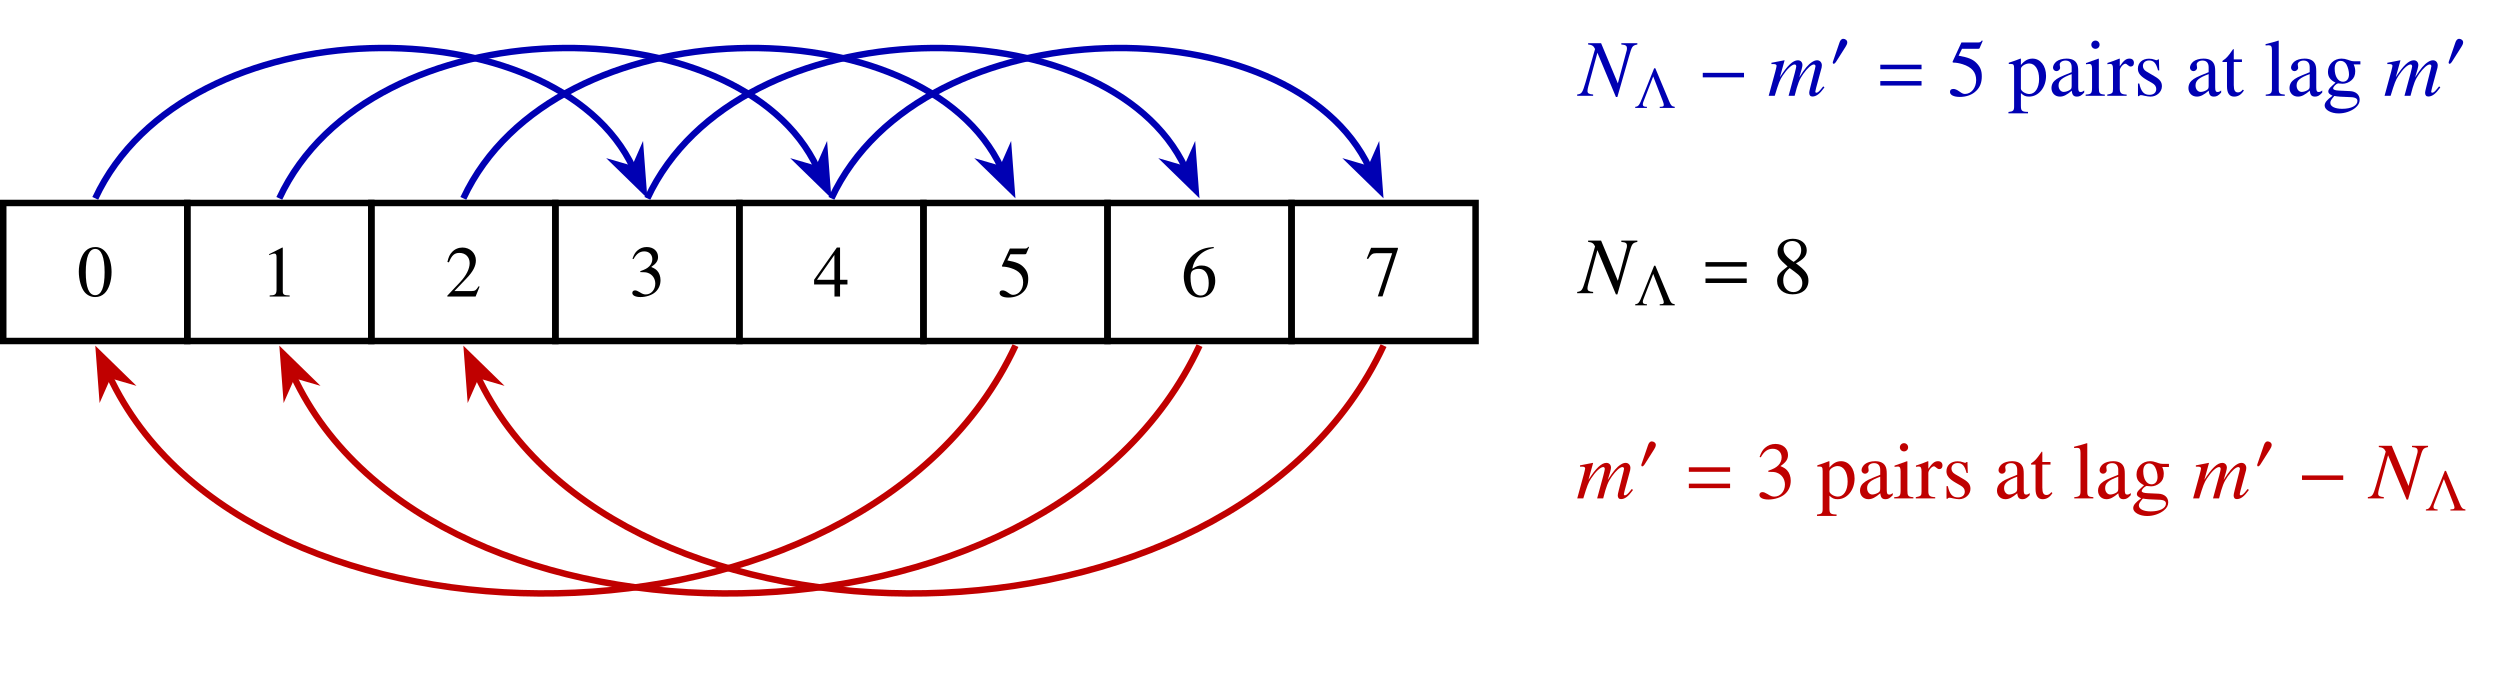
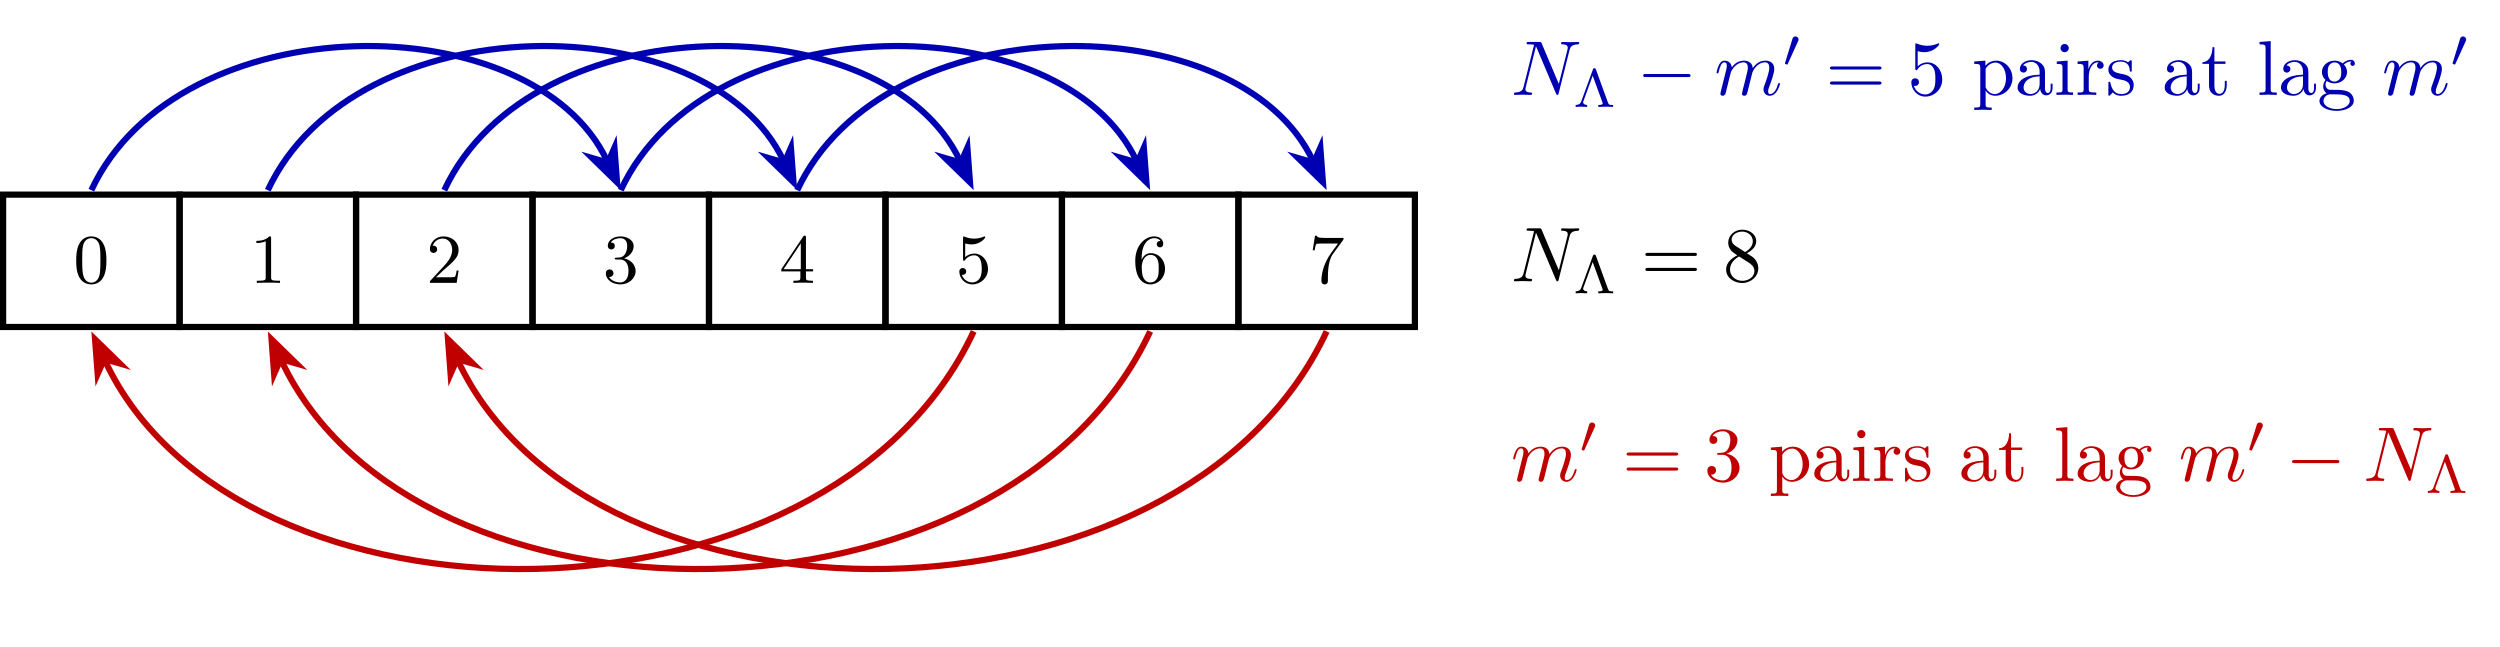
- <svg xmlns="http://www.w3.org/2000/svg" xmlns:xlink="http://www.w3.org/1999/xlink" version="1.1" width="308.045pt" height="83.058pt" viewBox="-43.654 -43.654 308.045 83.058">
+ <svg xmlns="http://www.w3.org/2000/svg" xmlns:xlink="http://www.w3.org/1999/xlink" version="1.1" width="321.257pt" height="83.058pt" viewBox="-43.654 -43.654 321.257 83.058">
  <defs>
-     <use id="g16-48" xlink:href="#g4-48" transform="scale(.73)" />
-     <path id="g4-0" d="M5.697-2.273V-2.829H.615V-2.273H5.697Z" />
-     <path id="g4-48" d="M2.948-4.079C2.948-4.427 2.591-4.665 2.273-4.665C1.906-4.665 1.727-4.308 1.628-4.01L.596-1.002C.566-.923 .496-.744 .496-.655S.556-.447 .655-.447C.804-.447 .973-.655 1.042-.764L2.67-3.335C2.809-3.543 2.948-3.821 2.948-4.079Z" />
-     <path id="g21-97" d="M4.403-.399V-.658C4.234-.518 4.115-.468 3.965-.468C3.736-.468 3.666-.608 3.666-1.046V-2.989C3.666-3.497 3.616-3.776 3.477-4.005C3.268-4.384 2.839-4.583 2.232-4.583C1.724-4.583 1.245-4.443 .966-4.214C.717-4.005 .558-3.716 .558-3.467C.558-3.238 .747-3.039 .986-3.039S1.435-3.238 1.435-3.457C1.435-3.497 1.425-3.547 1.415-3.616C1.395-3.706 1.385-3.786 1.385-3.856C1.385-4.125 1.704-4.344 2.102-4.344C2.59-4.344 2.859-4.055 2.859-3.517V-2.909C1.325-2.291 1.156-2.212 .727-1.833C.508-1.634 .369-1.295 .369-.966C.369-.339 .797 .1 1.415 .1C1.853 .1 2.262-.11 2.869-.628C2.919-.1 3.098 .1 3.507 .1C3.846 .1 4.055-.02 4.403-.399ZM2.859-1.225C2.859-.917 2.809-.827 2.6-.697C2.361-.558 2.082-.478 1.873-.478C1.524-.478 1.245-.817 1.245-1.245V-1.285C1.245-1.873 1.654-2.232 2.859-2.67V-1.225Z" />
-     <path id="g21-103" d="M4.682-3.866V-4.254H3.915C3.716-4.254 3.567-4.284 3.367-4.354L3.148-4.433C2.879-4.533 2.61-4.583 2.351-4.583C1.425-4.583 .687-3.866 .687-2.959C.687-2.331 .956-1.953 1.614-1.624L1.186-1.225C.857-.936 .727-.737 .727-.538C.727-.329 .847-.209 1.255-.01C.548 .508 .279 .837 .279 1.205C.279 1.733 1.056 2.172 2.002 2.172C2.75 2.172 3.527 1.913 4.045 1.494C4.423 1.186 4.593 .867 4.593 .488C4.593-.13 4.125-.548 3.387-.578L2.102-.638C1.574-.658 1.325-.747 1.325-.907C1.325-1.106 1.654-1.455 1.923-1.534C2.012-1.524 2.082-1.514 2.112-1.514C2.301-1.494 2.431-1.484 2.491-1.484C2.859-1.484 3.258-1.634 3.567-1.903C3.895-2.182 4.045-2.531 4.045-3.029C4.045-3.318 3.995-3.547 3.856-3.866H4.682ZM4.314 .638C4.314 1.215 3.557 1.604 2.431 1.604C1.554 1.604 .976 1.315 .976 .877C.976 .648 1.046 .518 1.465 .02C1.793 .09 2.59 .149 3.078 .149C3.985 .149 4.314 .279 4.314 .638ZM3.278-2.64C3.278-2.082 2.989-1.733 2.531-1.733C1.933-1.733 1.514-2.381 1.514-3.337V-3.367C1.514-3.955 1.793-4.304 2.252-4.304C2.56-4.304 2.819-4.134 2.979-3.836C3.158-3.487 3.278-3.029 3.278-2.64Z" />
-     <path id="g21-105" d="M2.521 0V-.149C1.863-.199 1.783-.299 1.783-1.016V-4.553L1.743-4.583L.199-4.035V-3.885L.279-3.895C.399-3.915 .528-3.925 .618-3.925C.857-3.925 .946-3.766 .946-3.328V-1.016C.946-.299 .847-.189 .159-.149V0H2.521ZM1.873-6.296C1.873-6.575 1.654-6.804 1.365-6.804C1.086-6.804 .857-6.575 .857-6.296C.857-6.007 1.086-5.788 1.365-5.788C1.654-5.788 1.873-6.007 1.873-6.296Z" />
-     <path id="g21-108" d="M2.56 0V-.149C1.923-.189 1.813-.289 1.813-.837V-6.785L1.773-6.804C1.255-6.635 .877-6.535 .189-6.366V-6.207H.249C.359-6.217 .478-6.227 .558-6.227C.877-6.227 .976-6.087 .976-5.619V-.867C.976-.329 .837-.199 .209-.149V0H2.56Z" />
-     <path id="g21-112" d="M4.682-2.461C4.682-3.696 3.985-4.583 3.019-4.583C2.461-4.583 2.022-4.334 1.584-3.796V-4.563L1.524-4.583C.986-4.374 .638-4.244 .09-4.075V-3.915C.179-3.925 .249-3.925 .339-3.925C.677-3.925 .747-3.826 .747-3.357V1.305C.747 1.823 .638 1.933 .05 1.993V2.162H2.461V1.983C1.714 1.973 1.584 1.863 1.584 1.235V-.329C1.933 0 2.172 .1 2.59 .1C3.766 .1 4.682-1.016 4.682-2.461ZM3.826-2.072C3.826-.966 3.337-.219 2.62-.219C2.152-.219 1.584-.578 1.584-.877V-3.328C1.584-3.626 2.142-3.985 2.6-3.985C3.337-3.985 3.826-3.228 3.826-2.072Z" />
-     <path id="g21-114" d="M3.337-4.055C3.337-4.384 3.128-4.583 2.79-4.583C2.371-4.583 2.082-4.354 1.594-3.646V-4.563L1.544-4.583C1.016-4.364 .658-4.234 .07-4.045V-3.885C.209-3.915 .299-3.925 .418-3.925C.667-3.925 .757-3.766 .757-3.328V-.837C.757-.339 .687-.269 .05-.149V0H2.441V-.149C1.763-.179 1.594-.329 1.594-.897V-3.138C1.594-3.457 2.022-3.955 2.291-3.955C2.351-3.955 2.441-3.905 2.55-3.806C2.71-3.666 2.819-3.606 2.949-3.606C3.188-3.606 3.337-3.776 3.337-4.055Z" />
-     <path id="g21-115" d="M3.467-1.176C3.467-1.674 3.238-2.002 2.63-2.361L1.554-2.999C1.275-3.158 1.126-3.407 1.126-3.676C1.126-4.085 1.435-4.354 1.893-4.354C2.461-4.354 2.76-4.025 2.989-3.128H3.138L3.098-4.483H2.989L2.969-4.463C2.879-4.394 2.869-4.384 2.829-4.384C2.77-4.384 2.67-4.403 2.56-4.453C2.351-4.533 2.122-4.573 1.883-4.573C1.066-4.573 .508-4.075 .508-3.347C.508-2.79 .827-2.401 1.674-1.913L2.252-1.584C2.6-1.385 2.77-1.146 2.77-.837C2.77-.399 2.451-.12 1.943-.12C1.255-.12 .907-.498 .677-1.514H.518V.04H.648C.717-.06 .757-.08 .877-.08C.986-.08 1.096-.06 1.335 0C1.614 .06 1.863 .1 2.072 .1C2.829 .1 3.467-.478 3.467-1.176Z" />
-     <path id="g21-116" d="M2.78-.658L2.65-.767C2.431-.508 2.271-.418 2.052-.418C1.684-.418 1.534-.677 1.534-1.315V-4.164H2.54V-4.483H1.534V-5.639C1.534-5.738 1.514-5.768 1.465-5.768C1.405-5.669 1.335-5.579 1.265-5.489C.897-4.941 .558-4.573 .299-4.423C.189-4.354 .13-4.294 .13-4.234C.13-4.204 .139-4.184 .169-4.164H.697V-1.166C.697-.329 .996 .1 1.574 .1C2.072 .1 2.451-.139 2.78-.658Z" />
-     <use id="g13-3" xlink:href="#g1-3" transform="scale(.73)" />
-     <path id="g1-3" d="M6.819 0V-.189C6.303-.248 6.154-.457 5.886-1.102L3.543-6.69H3.345L1.399-1.846C.844-.457 .725-.248 .149-.189V0H2.124V-.189C1.648-.189 1.429-.288 1.429-.596C1.429-.715 1.469-.883 1.519-1.012L3.176-5.29H3.196L4.784-1.211C4.913-.883 4.973-.665 4.973-.516C4.973-.179 4.665-.208 4.288-.189V0H6.819Z" />
-     <path id="g1-61" d="M5.479-3.275V-3.831H.397V-3.275H5.479ZM5.479-1.261V-1.816H.397V-1.261H5.479Z" />
-     <path id="g7-35" d="M7.216-6.322V-6.481H5.241V-6.322C5.806-6.273 5.935-6.174 5.935-5.816C5.935-5.697 5.916-5.588 5.846-5.38L5.826-5.3L4.814-1.529L2.749-6.481H1.151V-6.322C1.618-6.283 1.826-6.154 2.005-5.767L.824-1.628C.447-.357 .367-.238-.199-.159V0H1.767V-.159C1.251-.199 1.072-.308 1.072-.586C1.072-.715 1.102-.913 1.161-1.122L2.293-5.31L4.576 .149H4.754L6.184-4.844C6.551-6.124 6.59-6.184 7.216-6.322Z" />
-     <path id="g7-60" d="M6.987-1.042L6.839-1.161L6.63-.903C6.342-.536 6.154-.377 5.985-.377C5.906-.377 5.866-.427 5.866-.536C5.866-.576 5.906-.754 5.965-.983L6.64-3.474C6.65-3.524 6.67-3.682 6.67-3.752C6.67-4.109 6.422-4.377 6.094-4.377C5.896-4.377 5.717-4.318 5.479-4.169C4.992-3.861 4.576-3.375 3.881-2.273C4.129-3.037 4.278-3.593 4.278-3.782C4.278-4.139 4.05-4.377 3.712-4.377C3.107-4.377 2.412-3.722 1.499-2.283L2.074-4.357L2.045-4.377L.457-4.069V-3.911H.705C.973-3.911 1.092-3.841 1.092-3.692C1.092-3.573 .864-2.67 .506-1.419L.119 0H.864C1.34-1.568 1.489-1.945 1.826-2.462C2.382-3.305 2.978-3.861 3.315-3.861C3.444-3.861 3.514-3.772 3.514-3.613C3.514-3.484 3.246-2.432 2.819-.913L2.571 0H3.315C3.702-1.529 3.901-2.025 4.387-2.71C4.883-3.404 5.39-3.861 5.687-3.861C5.796-3.861 5.886-3.772 5.886-3.653C5.886-3.603 5.866-3.504 5.816-3.305L5.241-1.022C5.141-.635 5.112-.466 5.112-.367C5.112-.069 5.251 .089 5.509 .089C5.975 .089 6.412-.238 6.938-.973L6.987-1.042Z" />
-     <use id="g20-48" xlink:href="#g11-48" transform="scale(.9)" />
-     <use id="g20-49" xlink:href="#g11-49" transform="scale(.9)" />
-     <use id="g20-50" xlink:href="#g11-50" transform="scale(.9)" />
-     <use id="g20-51" xlink:href="#g11-51" transform="scale(.9)" />
-     <use id="g20-52" xlink:href="#g11-52" transform="scale(.9)" />
-     <use id="g20-53" xlink:href="#g11-53" transform="scale(.9)" />
-     <use id="g20-54" xlink:href="#g11-54" transform="scale(.9)" />
-     <use id="g20-55" xlink:href="#g11-55" transform="scale(.9)" />
-     <path id="g11-48" d="M4.724-3.275C4.724-5.31 3.821-6.71 2.521-6.71C1.975-6.71 1.558-6.541 1.191-6.193C.615-5.638 .238-4.496 .238-3.335C.238-2.253 .566-1.092 1.032-.536C1.399-.099 1.906 .139 2.481 .139C2.988 .139 3.414-.03 3.772-.377C4.347-.923 4.724-2.074 4.724-3.275ZM3.772-3.256C3.772-1.181 3.335-.119 2.481-.119S1.191-1.181 1.191-3.246C1.191-5.35 1.638-6.452 2.491-6.452C3.325-6.452 3.772-5.33 3.772-3.256Z" />
-     <path id="g11-49" d="M3.911 0V-.149C3.127-.159 2.968-.258 2.968-.734V-6.69L2.888-6.71L1.102-5.806V-5.667C1.221-5.717 1.33-5.757 1.37-5.777C1.548-5.846 1.717-5.886 1.816-5.886C2.025-5.886 2.114-5.737 2.114-5.419V-.923C2.114-.596 2.035-.367 1.876-.278C1.727-.189 1.588-.159 1.171-.149V0H3.911Z" />
-     <path id="g11-50" d="M4.715-1.36L4.586-1.409C4.218-.844 4.089-.754 3.643-.754H1.27L2.938-2.501C3.821-3.424 4.208-4.179 4.208-4.953C4.208-5.945 3.404-6.71 2.372-6.71C1.826-6.71 1.31-6.491 .943-6.094C.625-5.757 .476-5.439 .308-4.734L.516-4.685C.913-5.657 1.27-5.975 1.955-5.975C2.789-5.975 3.355-5.409 3.355-4.576C3.355-3.801 2.898-2.878 2.064-1.995L.298-.119V0H4.169L4.715-1.36Z" />
-     <path id="g11-51" d="M4.288-2.174C4.288-2.68 4.129-3.146 3.841-3.454C3.643-3.672 3.454-3.792 3.017-3.98C3.702-4.447 3.95-4.814 3.95-5.35C3.95-6.154 3.315-6.71 2.402-6.71C1.906-6.71 1.469-6.541 1.112-6.223C.814-5.955 .665-5.697 .447-5.102L.596-5.062C1.002-5.787 1.449-6.114 2.074-6.114C2.72-6.114 3.166-5.677 3.166-5.052C3.166-4.695 3.017-4.337 2.769-4.089C2.471-3.792 2.194-3.643 1.519-3.404V-3.275C2.104-3.275 2.332-3.256 2.571-3.166C3.186-2.948 3.573-2.382 3.573-1.697C3.573-.864 3.007-.218 2.273-.218C2.005-.218 1.806-.288 1.439-.526C1.141-.705 .973-.774 .804-.774C.576-.774 .427-.635 .427-.427C.427-.079 .854 .139 1.548 .139C2.313 .139 3.097-.119 3.563-.526S4.288-1.509 4.288-2.174Z" />
-     <path id="g11-52" d="M4.685-1.658V-2.293H3.672V-6.71H3.236L.119-2.293V-1.658H2.908V0H3.672V-1.658H4.685ZM2.898-2.293H.516L2.898-5.697V-2.293Z" />
-     <path id="g11-53" d="M4.347-6.759L4.258-6.829C4.109-6.62 4.01-6.571 3.801-6.571H1.727L.645-4.218C.635-4.198 .635-4.169 .635-4.169C.635-4.119 .675-4.089 .754-4.089C1.072-4.089 1.469-4.02 1.876-3.891C3.017-3.524 3.543-2.908 3.543-1.926C3.543-.973 2.938-.228 2.164-.228C1.965-.228 1.797-.298 1.499-.516C1.181-.744 .953-.844 .744-.844C.457-.844 .318-.725 .318-.476C.318-.099 .784 .139 1.529 .139C2.362 .139 3.077-.129 3.573-.635C4.03-1.082 4.238-1.648 4.238-2.402C4.238-3.117 4.05-3.573 3.553-4.069C3.117-4.506 2.551-4.734 1.38-4.943L1.797-5.787H3.742C3.901-5.787 3.94-5.806 3.97-5.876L4.347-6.759Z" />
-     <path id="g11-54" d="M4.645-2.174C4.645-3.444 3.921-4.248 2.779-4.248C2.342-4.248 2.134-4.179 1.509-3.801C1.777-5.3 2.888-6.372 4.447-6.63L4.427-6.789C3.295-6.69 2.72-6.501 1.995-5.995C.923-5.231 .337-4.099 .337-2.769C.337-1.906 .605-1.032 1.032-.536C1.409-.099 1.945 .139 2.561 .139C3.792 .139 4.645-.804 4.645-2.174ZM3.752-1.836C3.752-.744 3.365-.139 2.67-.139C1.797-.139 1.261-1.072 1.261-2.61C1.261-3.117 1.34-3.394 1.538-3.543C1.747-3.702 2.055-3.792 2.402-3.792C3.256-3.792 3.752-3.077 3.752-1.836Z" />
-     <path id="g11-55" d="M4.457-6.412V-6.571H.784L.199-5.112L.367-5.032C.794-5.707 .973-5.836 1.519-5.836H3.672L1.707 .079H2.352L4.457-6.412Z" />
-     <path id="g11-56" d="M4.417-1.538C4.417-2.303 4.079-2.789 2.878-3.682C3.861-4.208 4.208-4.625 4.208-5.3C4.208-6.114 3.494-6.71 2.501-6.71C1.419-6.71 .615-6.045 .615-5.141C.615-4.496 .804-4.208 1.846-3.295C.774-2.481 .556-2.174 .556-1.499C.556-.536 1.34 .139 2.462 .139C3.653 .139 4.417-.516 4.417-1.538ZM3.662-1.231C3.662-.586 3.216-.139 2.571-.139C1.816-.139 1.31-.715 1.31-1.578C1.31-2.213 1.529-2.63 2.104-3.097L2.7-2.66C3.424-2.144 3.662-1.787 3.662-1.231ZM3.524-5.31C3.524-4.744 3.246-4.298 2.68-3.921C2.63-3.891 2.63-3.891 2.591-3.861C1.707-4.437 1.35-4.893 1.35-5.449C1.35-6.025 1.797-6.432 2.422-6.432C3.097-6.432 3.524-5.995 3.524-5.31Z" />
+     <path id="g6-97" d="M4.812-.887V-1.445H4.563V-.887C4.563-.309 4.314-.249 4.204-.249C3.875-.249 3.836-.697 3.836-.747V-2.74C3.836-3.158 3.836-3.547 3.477-3.915C3.088-4.304 2.59-4.463 2.112-4.463C1.295-4.463 .608-3.995 .608-3.337C.608-3.039 .807-2.869 1.066-2.869C1.345-2.869 1.524-3.068 1.524-3.328C1.524-3.447 1.474-3.776 1.016-3.786C1.285-4.134 1.773-4.244 2.092-4.244C2.58-4.244 3.148-3.856 3.148-2.969V-2.6C2.64-2.57 1.943-2.54 1.315-2.242C.568-1.903 .319-1.385 .319-.946C.319-.139 1.285 .11 1.913 .11C2.57 .11 3.029-.289 3.218-.757C3.258-.359 3.527 .06 3.995 .06C4.204 .06 4.812-.08 4.812-.887ZM3.148-1.395C3.148-.448 2.431-.11 1.983-.11C1.494-.11 1.086-.458 1.086-.956C1.086-1.504 1.504-2.331 3.148-2.391V-1.395Z" />
+     <path id="g6-103" d="M4.832-4.025C4.832-4.194 4.712-4.513 4.324-4.513C4.125-4.513 3.686-4.453 3.268-4.045C2.849-4.374 2.431-4.403 2.212-4.403C1.285-4.403 .598-3.716 .598-2.949C.598-2.511 .817-2.132 1.066-1.923C.936-1.773 .757-1.445 .757-1.096C.757-.787 .887-.408 1.196-.209C.598-.04 .279 .389 .279 .787C.279 1.504 1.265 2.052 2.481 2.052C3.656 2.052 4.692 1.544 4.692 .767C4.692 .418 4.553-.09 4.045-.369C3.517-.648 2.939-.648 2.331-.648C2.082-.648 1.654-.648 1.584-.658C1.265-.697 1.056-1.006 1.056-1.325C1.056-1.365 1.056-1.594 1.225-1.793C1.614-1.514 2.022-1.484 2.212-1.484C3.138-1.484 3.826-2.172 3.826-2.939C3.826-3.308 3.666-3.676 3.417-3.905C3.776-4.244 4.134-4.294 4.314-4.294C4.314-4.294 4.384-4.294 4.413-4.284C4.304-4.244 4.254-4.134 4.254-4.015C4.254-3.846 4.384-3.726 4.543-3.726C4.643-3.726 4.832-3.796 4.832-4.025ZM3.078-2.949C3.078-2.68 3.068-2.361 2.919-2.112C2.839-1.993 2.61-1.714 2.212-1.714C1.345-1.714 1.345-2.71 1.345-2.939C1.345-3.208 1.355-3.527 1.504-3.776C1.584-3.895 1.813-4.174 2.212-4.174C3.078-4.174 3.078-3.178 3.078-2.949ZM4.174 .787C4.174 1.325 3.467 1.823 2.491 1.823C1.484 1.823 .797 1.315 .797 .787C.797 .329 1.176-.04 1.614-.07H2.202C3.059-.07 4.174-.07 4.174 .787Z" />
+     <path id="g6-105" d="M2.461 0V-.309C1.803-.309 1.763-.359 1.763-.747V-4.403L.369-4.294V-3.985C1.016-3.985 1.106-3.925 1.106-3.437V-.757C1.106-.309 .996-.309 .329-.309V0L1.425-.03C1.773-.03 2.122-.01 2.461 0ZM1.913-6.017C1.913-6.286 1.684-6.545 1.385-6.545C1.046-6.545 .847-6.267 .847-6.017C.847-5.748 1.076-5.489 1.375-5.489C1.714-5.489 1.913-5.768 1.913-6.017Z" />
+     <path id="g6-108" d="M2.54 0V-.309C1.873-.309 1.763-.309 1.763-.757V-6.914L.329-6.804V-6.496C1.026-6.496 1.106-6.426 1.106-5.938V-.757C1.106-.309 .996-.309 .329-.309V0L1.435-.03L2.54 0Z" />
+     <path id="g6-112" d="M5.191-2.152C5.191-3.417 4.224-4.403 3.108-4.403C2.331-4.403 1.913-3.965 1.714-3.746V-4.403L.279-4.294V-3.985C.986-3.985 1.056-3.925 1.056-3.487V1.176C1.056 1.624 .946 1.624 .279 1.624V1.933L1.395 1.903L2.521 1.933V1.624C1.853 1.624 1.743 1.624 1.743 1.176V-.498V-.588C1.793-.428 2.212 .11 2.969 .11C4.154 .11 5.191-.867 5.191-2.152ZM4.364-2.152C4.364-.946 3.666-.11 2.929-.11C2.531-.11 2.152-.309 1.883-.717C1.743-.927 1.743-.936 1.743-1.136V-3.357C2.032-3.866 2.521-4.154 3.029-4.154C3.756-4.154 4.364-3.278 4.364-2.152Z" />
+     <path id="g6-114" d="M3.626-3.796C3.626-4.115 3.318-4.403 2.889-4.403C2.162-4.403 1.803-3.736 1.664-3.308V-4.403L.279-4.294V-3.985C.976-3.985 1.056-3.915 1.056-3.427V-.757C1.056-.309 .946-.309 .279-.309V0L1.415-.03C1.813-.03 2.281-.03 2.68 0V-.309H2.471C1.733-.309 1.714-.418 1.714-.777V-2.311C1.714-3.298 2.132-4.184 2.889-4.184C2.959-4.184 2.979-4.184 2.999-4.174C2.969-4.164 2.77-4.045 2.77-3.786C2.77-3.507 2.979-3.357 3.198-3.357C3.377-3.357 3.626-3.477 3.626-3.796Z" />
+     <path id="g6-115" d="M3.587-1.275C3.587-1.803 3.288-2.102 3.168-2.222C2.839-2.54 2.451-2.62 2.032-2.7C1.474-2.809 .807-2.939 .807-3.517C.807-3.866 1.066-4.274 1.923-4.274C3.019-4.274 3.068-3.377 3.088-3.068C3.098-2.979 3.208-2.979 3.208-2.979C3.337-2.979 3.337-3.029 3.337-3.218V-4.224C3.337-4.394 3.337-4.463 3.228-4.463C3.178-4.463 3.158-4.463 3.029-4.344C2.999-4.304 2.899-4.214 2.859-4.184C2.481-4.463 2.072-4.463 1.923-4.463C.707-4.463 .329-3.796 .329-3.238C.329-2.889 .488-2.61 .757-2.391C1.076-2.132 1.355-2.072 2.072-1.933C2.291-1.893 3.108-1.733 3.108-1.016C3.108-.508 2.76-.11 1.983-.11C1.146-.11 .787-.677 .598-1.524C.568-1.654 .558-1.694 .458-1.694C.329-1.694 .329-1.624 .329-1.445V-.13C.329 .04 .329 .11 .438 .11C.488 .11 .498 .1 .687-.09C.707-.11 .707-.13 .887-.319C1.325 .1 1.773 .11 1.983 .11C3.128 .11 3.587-.558 3.587-1.275Z" />
+     <path id="g6-116" d="M3.308-1.235V-1.803H3.059V-1.255C3.059-.518 2.76-.139 2.391-.139C1.724-.139 1.724-1.046 1.724-1.215V-3.985H3.148V-4.294H1.724V-6.127H1.474C1.465-5.31 1.166-4.244 .189-4.204V-3.985H1.036V-1.235C1.036-.01 1.963 .11 2.321 .11C3.029 .11 3.308-.598 3.308-1.235Z" />
+     <path id="g0-48" d="M2.085-3.515C2.085-3.731 1.897-3.898 1.674-3.898C1.395-3.898 1.325-3.668 1.297-3.578L.37-.558L.335-.439C.335-.356 .551-.286 .607-.286S.683-.321 .711-.391L2.029-3.299C2.057-3.368 2.085-3.417 2.085-3.515Z" />
+     <path id="g1-0" d="M6.914-2.491C6.914-2.69 6.725-2.69 6.585-2.69H1.156C1.016-2.69 .827-2.69 .827-2.491S1.016-2.291 1.156-2.291H6.585C6.725-2.291 6.914-2.291 6.914-2.491Z" />
+     <path id="g3-3" d="M5.133 0V-.251C4.686-.251 4.582-.251 4.477-.53L2.915-4.826C2.866-4.965 2.79-4.972 2.727-4.972C2.587-4.972 2.566-4.917 2.532-4.812L1.032-.704C.9-.335 .614-.258 .314-.251V0C.53-.021 .746-.028 .962-.028L1.792 0V-.251C1.43-.258 1.276-.425 1.276-.593C1.276-.635 1.276-.649 1.311-.732L2.504-4.01L3.759-.572C3.794-.481 3.794-.467 3.794-.446C3.794-.251 3.41-.251 3.222-.251V0L4.268-.028C4.554-.028 5.056-.007 5.133 0Z" />
+     <path id="g4-51" d="M4.553-1.704C4.553-2.521 3.925-3.298 2.889-3.507C3.706-3.776 4.284-4.473 4.284-5.26C4.284-6.077 3.407-6.635 2.451-6.635C1.445-6.635 .687-6.037 .687-5.28C.687-4.951 .907-4.762 1.196-4.762C1.504-4.762 1.704-4.981 1.704-5.27C1.704-5.768 1.235-5.768 1.086-5.768C1.395-6.257 2.052-6.386 2.411-6.386C2.819-6.386 3.367-6.167 3.367-5.27C3.367-5.151 3.347-4.573 3.088-4.134C2.79-3.656 2.451-3.626 2.202-3.616C2.122-3.606 1.883-3.587 1.813-3.587C1.733-3.577 1.664-3.567 1.664-3.467C1.664-3.357 1.733-3.357 1.903-3.357H2.341C3.158-3.357 3.527-2.68 3.527-1.704C3.527-.349 2.839-.06 2.401-.06C1.973-.06 1.225-.229 .877-.817C1.225-.767 1.534-.986 1.534-1.365C1.534-1.724 1.265-1.923 .976-1.923C.737-1.923 .418-1.783 .418-1.345C.418-.438 1.345 .219 2.431 .219C3.646 .219 4.553-.687 4.553-1.704Z" />
+     <path id="g4-53" d="M4.473-2.002C4.473-3.188 3.656-4.184 2.58-4.184C2.102-4.184 1.674-4.025 1.315-3.676V-5.619C1.514-5.559 1.843-5.489 2.162-5.489C3.387-5.489 4.085-6.396 4.085-6.526C4.085-6.585 4.055-6.635 3.985-6.635C3.985-6.635 3.955-6.635 3.905-6.605C3.706-6.516 3.218-6.316 2.55-6.316C2.152-6.316 1.694-6.386 1.225-6.595C1.146-6.625 1.106-6.625 1.106-6.625C1.006-6.625 1.006-6.545 1.006-6.386V-3.437C1.006-3.258 1.006-3.178 1.146-3.178C1.215-3.178 1.235-3.208 1.275-3.268C1.385-3.427 1.753-3.965 2.56-3.965C3.078-3.965 3.328-3.507 3.407-3.328C3.567-2.959 3.587-2.57 3.587-2.072C3.587-1.724 3.587-1.126 3.347-.707C3.108-.319 2.74-.06 2.281-.06C1.554-.06 .986-.588 .817-1.176C.847-1.166 .877-1.156 .986-1.156C1.315-1.156 1.484-1.405 1.484-1.644S1.315-2.132 .986-2.132C.847-2.132 .498-2.062 .498-1.604C.498-.747 1.186 .219 2.301 .219C3.457 .219 4.473-.737 4.473-2.002Z" />
+     <path id="g4-56" d="M4.553-1.674C4.553-2.032 4.443-2.481 4.065-2.899C3.875-3.108 3.716-3.208 3.078-3.606C3.796-3.975 4.284-4.493 4.284-5.151C4.284-6.067 3.397-6.635 2.491-6.635C1.494-6.635 .687-5.898 .687-4.971C.687-4.792 .707-4.344 1.126-3.875C1.235-3.756 1.604-3.507 1.853-3.337C1.275-3.049 .418-2.491 .418-1.504C.418-.448 1.435 .219 2.481 .219C3.606 .219 4.553-.608 4.553-1.674ZM3.846-5.151C3.846-4.583 3.457-4.105 2.859-3.756L1.624-4.553C1.166-4.852 1.126-5.191 1.126-5.36C1.126-5.968 1.773-6.386 2.481-6.386C3.208-6.386 3.846-5.868 3.846-5.151ZM4.055-1.315C4.055-.578 3.308-.06 2.491-.06C1.634-.06 .917-.677 .917-1.504C.917-2.082 1.235-2.72 2.082-3.188L3.308-2.411C3.587-2.222 4.055-1.923 4.055-1.315Z" />
+     <path id="g4-61" d="M7.183-3.457C7.183-3.656 6.994-3.656 6.854-3.656H.887C.747-3.656 .558-3.656 .558-3.457S.747-3.258 .897-3.258H6.844C6.994-3.258 7.183-3.258 7.183-3.457ZM7.183-1.524C7.183-1.724 6.994-1.724 6.844-1.724H.897C.747-1.724 .558-1.724 .558-1.524S.747-1.325 .887-1.325H6.854C6.994-1.325 7.183-1.325 7.183-1.524Z" />
+     <path id="g2-78" d="M8.777-6.695C8.777-6.695 8.777-6.804 8.648-6.804C8.319-6.804 7.97-6.775 7.641-6.775C7.303-6.775 6.954-6.804 6.625-6.804C6.565-6.804 6.446-6.804 6.446-6.605C6.446-6.496 6.545-6.496 6.625-6.496C7.193-6.486 7.303-6.276 7.303-6.057C7.303-6.027 7.283-5.878 7.273-5.848L6.157-1.415L3.955-6.615C3.875-6.795 3.866-6.804 3.636-6.804H2.301C2.102-6.804 2.012-6.804 2.012-6.605C2.012-6.496 2.102-6.496 2.291-6.496C2.341-6.496 2.969-6.496 2.969-6.406L1.634-1.056C1.534-.658 1.365-.339 .558-.309C.498-.309 .389-.299 .389-.11C.389-.04 .438 0 .518 0C.837 0 1.186-.03 1.514-.03C1.853-.03 2.212 0 2.54 0C2.59 0 2.72 0 2.72-.199C2.72-.299 2.63-.309 2.521-.309C1.943-.329 1.863-.548 1.863-.747C1.863-.817 1.873-.867 1.903-.976L3.218-6.237C3.258-6.177 3.258-6.157 3.308-6.057L5.788-.189C5.858-.02 5.888 0 5.978 0C6.087 0 6.087-.03 6.137-.209L7.532-5.758C7.631-6.157 7.811-6.466 8.608-6.496C8.658-6.496 8.777-6.506 8.777-6.695Z" />
+     <path id="g2-109" d="M8.448-1.425C8.448-1.524 8.359-1.524 8.329-1.524C8.229-1.524 8.229-1.494 8.179-1.345C8.03-.817 7.711-.11 7.163-.11C6.994-.11 6.924-.209 6.924-.438C6.924-.687 7.014-.927 7.103-1.146C7.293-1.664 7.711-2.77 7.711-3.337C7.711-3.985 7.313-4.403 6.565-4.403S5.31-3.965 4.941-3.437C4.932-3.567 4.902-3.905 4.623-4.144C4.374-4.354 4.055-4.403 3.806-4.403C2.909-4.403 2.421-3.766 2.252-3.537C2.202-4.105 1.783-4.403 1.335-4.403C.877-4.403 .687-4.015 .598-3.836C.418-3.487 .289-2.899 .289-2.869C.289-2.77 .408-2.77 .408-2.77C.508-2.77 .518-2.78 .578-2.999C.747-3.706 .946-4.184 1.305-4.184C1.465-4.184 1.614-4.105 1.614-3.726C1.614-3.517 1.584-3.407 1.455-2.889L.877-.588C.847-.438 .787-.209 .787-.159C.787 .02 .927 .11 1.076 .11C1.196 .11 1.375 .03 1.445-.169C1.455-.189 1.574-.658 1.634-.907L1.853-1.803C1.913-2.022 1.973-2.242 2.022-2.471L2.152-2.969C2.301-3.278 2.829-4.184 3.776-4.184C4.224-4.184 4.314-3.816 4.314-3.487C4.314-3.238 4.244-2.959 4.164-2.66L3.885-1.504C3.786-1.136 3.776-1.076 3.686-.747C3.646-.548 3.557-.209 3.557-.159C3.557 .02 3.696 .11 3.846 .11C4.154 .11 4.214-.139 4.294-.458L4.892-2.859C4.922-2.989 5.45-4.184 6.535-4.184C6.964-4.184 7.073-3.846 7.073-3.487C7.073-2.919 6.655-1.783 6.456-1.255C6.366-1.016 6.326-.907 6.326-.707C6.326-.239 6.675 .11 7.143 .11C8.08 .11 8.448-1.345 8.448-1.425Z" />
+     <path id="g5-48" d="M4.241-2.869C4.241-3.47 4.214-4.241 3.9-4.914C3.506-5.756 2.824-5.972 2.304-5.972C1.766-5.972 1.085-5.756 .69-4.896C.403-4.277 .359-3.551 .359-2.869C.359-2.286 .377-1.417 .762-.708C1.184 .054 1.883 .197 2.295 .197C2.878 .197 3.542-.054 3.918-.879C4.187-1.479 4.241-2.152 4.241-2.869ZM3.47-2.977C3.47-2.421 3.47-1.668 3.38-1.139C3.192-.117 2.529-.027 2.304-.027C2.035-.027 1.39-.152 1.219-1.166C1.13-1.695 1.13-2.466 1.13-2.977C1.13-3.587 1.13-4.295 1.237-4.788C1.417-5.586 1.991-5.747 2.295-5.747C2.636-5.747 3.201-5.568 3.371-4.734C3.47-4.241 3.47-3.542 3.47-2.977Z" />
+     <path id="g5-49" d="M3.873 0V-.278H3.587C2.753-.278 2.726-.386 2.726-.717V-5.73C2.726-5.954 2.717-5.972 2.493-5.972C1.937-5.398 1.112-5.398 .834-5.398V-5.12C1.004-5.12 1.551-5.12 2.035-5.353V-.717C2.035-.386 2.008-.278 1.175-.278H.888V0C1.21-.027 2.008-.027 2.376-.027S3.551-.027 3.873 0Z" />
+     <path id="g5-50" d="M4.142-1.587H3.891C3.873-1.47 3.802-.941 3.685-.798C3.631-.717 3.013-.717 2.833-.717H1.237L2.125-1.56C3.596-2.833 4.142-3.309 4.142-4.223C4.142-5.254 3.291-5.972 2.188-5.972C1.157-5.972 .457-5.156 .457-4.34C.457-3.891 .843-3.847 .924-3.847C1.121-3.847 1.39-3.99 1.39-4.313C1.39-4.582 1.201-4.779 .924-4.779C.879-4.779 .852-4.779 .816-4.77C1.031-5.407 1.605-5.694 2.089-5.694C3.004-5.694 3.318-4.842 3.318-4.223C3.318-3.309 2.627-2.564 2.197-2.098L.556-.323C.457-.224 .457-.206 .457 0H3.891L4.142-1.587Z" />
+     <path id="g5-51" d="M4.214-1.524C4.214-2.304 3.596-2.968 2.735-3.156C3.569-3.47 3.963-4.125 3.963-4.743C3.963-5.434 3.201-5.972 2.268-5.972S.637-5.443 .637-4.761C.637-4.465 .834-4.295 1.094-4.295S1.542-4.483 1.542-4.743C1.542-5.057 1.327-5.192 1.022-5.192C1.255-5.568 1.802-5.747 2.242-5.747C2.986-5.747 3.129-5.156 3.129-4.734C3.129-4.465 3.075-4.035 2.851-3.694C2.573-3.291 2.26-3.273 2-3.255C1.775-3.237 1.757-3.237 1.686-3.237C1.605-3.228 1.533-3.219 1.533-3.12C1.533-3.004 1.605-3.004 1.757-3.004H2.179C2.959-3.004 3.3-2.376 3.3-1.524C3.3-.377 2.69-.054 2.233-.054C2.062-.054 1.193-.099 .789-.762C1.112-.717 1.363-.941 1.363-1.246C1.363-1.542 1.139-1.731 .879-1.731C.655-1.731 .386-1.596 .386-1.219C.386-.421 1.219 .197 2.26 .197C3.38 .197 4.214-.61 4.214-1.524Z" />
+     <path id="g5-52" d="M4.34-1.479V-1.757H3.425V-5.828C3.425-6.007 3.425-6.07 3.255-6.07C3.147-6.07 3.138-6.061 3.058-5.936L.26-1.757V-1.479H2.708V-.708C2.708-.377 2.681-.278 2.008-.278H1.811V0C2.376-.027 3.004-.027 3.067-.027C3.111-.027 3.757-.027 4.322 0V-.278H4.125C3.452-.278 3.425-.377 3.425-.708V-1.479H4.34ZM2.762-1.757H.547L2.762-5.075V-1.757Z" />
+     <path id="g5-53" d="M4.142-1.793C4.142-2.878 3.371-3.766 2.394-3.766C1.964-3.766 1.524-3.622 1.21-3.3V-5.066C1.479-4.985 1.757-4.94 2.035-4.94C3.138-4.94 3.784-5.738 3.784-5.855C3.784-5.936 3.73-5.972 3.685-5.972C3.685-5.972 3.649-5.972 3.569-5.927C3.147-5.756 2.735-5.685 2.358-5.685C1.973-5.685 1.569-5.756 1.157-5.927C1.067-5.972 1.04-5.972 1.04-5.972C.933-5.972 .933-5.882 .933-5.73V-3.093C.933-2.932 .933-2.833 1.058-2.833C1.13-2.833 1.157-2.869 1.21-2.95C1.479-3.327 1.91-3.542 2.376-3.542C3.335-3.542 3.335-2.161 3.335-1.838C3.335-1.56 3.335-1.004 3.084-.601C2.842-.224 2.466-.054 2.116-.054C1.587-.054 .986-.386 .771-1.049C.771-1.049 .834-1.031 .897-1.031C1.076-1.031 1.336-1.148 1.336-1.47C1.336-1.748 1.139-1.91 .897-1.91C.708-1.91 .457-1.802 .457-1.444C.457-.628 1.139 .197 2.134 .197C3.219 .197 4.142-.681 4.142-1.793Z" />
+     <path id="g5-54" d="M4.214-1.82C4.214-2.959 3.389-3.82 2.376-3.82C1.838-3.82 1.453-3.506 1.201-2.968C1.201-3.882 1.3-4.394 1.542-4.86C1.722-5.227 2.161-5.747 2.824-5.747C3.004-5.747 3.416-5.712 3.622-5.389C3.291-5.389 3.147-5.218 3.147-4.976C3.147-4.743 3.309-4.564 3.56-4.564S3.981-4.725 3.981-4.994C3.981-5.496 3.622-5.972 2.806-5.972C1.65-5.972 .386-4.833 .386-2.833C.386-.403 1.479 .197 2.322 .197C3.318 .197 4.214-.637 4.214-1.82ZM3.398-1.829C3.398-1.399 3.398-.959 3.228-.628C2.95-.117 2.555-.054 2.313-.054C1.802-.054 1.506-.475 1.399-.735C1.228-1.139 1.219-1.883 1.219-2.026C1.219-2.627 1.497-3.596 2.358-3.596C2.502-3.596 2.941-3.596 3.228-3.04C3.398-2.699 3.398-2.26 3.398-1.829Z" />
+     <path id="g5-55" d="M4.474-5.774H2.242C1.112-5.774 1.085-5.891 1.058-6.061H.807L.511-4.187H.762C.798-4.394 .87-4.896 .986-5.003C1.049-5.057 1.757-5.057 1.883-5.057H3.766L2.905-3.882C1.739-2.277 1.632-.816 1.632-.305C1.632-.206 1.632 .197 2.044 .197C2.466 .197 2.466-.197 2.466-.314V-.753C2.466-2.071 2.663-3.111 3.138-3.757L4.394-5.469C4.474-5.568 4.474-5.586 4.474-5.774Z" />
  </defs>
  <g id="page1">
    <g stroke-miterlimit="10" transform="matrix(.996264 0 0 -.996264 -43.25505 -1.635651)" fill="#000" stroke="#000" stroke-width="0.4">
      <g stroke-width="0.8">
        <path d="M0 0V17.072H22.762V0ZM22.762 17.072" fill="none" />
      </g>
-       <g transform="matrix(1.00375 0 0 -1.00375 52.54817 3.919615)" stroke="none" fill="#000">
-         <use x="-43.255" y="-1.636" xlink:href="#g20-48" />
+       <g transform="matrix(1.00375 0 0 -1.00375 52.48567 4.046875)" stroke="none" fill="#000">
+         <use x="-43.255" y="-1.636" xlink:href="#g5-48" />
      </g>
      <g stroke-width="0.8">
        <path d="M22.762 0V17.072H45.525V0ZM45.525 17.072" fill="none" />
      </g>
-       <g transform="matrix(1.00375 0 0 -1.00375 75.31045 3.856625)" stroke="none" fill="#000">
-         <use x="-43.255" y="-1.636" xlink:href="#g20-49" />
+       <g transform="matrix(1.00375 0 0 -1.00375 75.24795 4.046875)" stroke="none" fill="#000">
+         <use x="-43.255" y="-1.636" xlink:href="#g5-49" />
      </g>
      <g stroke-width="0.8">
        <path d="M45.525 0V17.072H68.287V0ZM68.287 17.072" fill="none" />
      </g>
-       <g transform="matrix(1.00375 0 0 -1.00375 98.07274 3.856625)" stroke="none" fill="#000">
-         <use x="-43.255" y="-1.636" xlink:href="#g20-50" />
+       <g transform="matrix(1.00375 0 0 -1.00375 98.01024 4.046875)" stroke="none" fill="#000">
+         <use x="-43.255" y="-1.636" xlink:href="#g5-50" />
      </g>
      <g stroke-width="0.8">
        <path d="M68.287 0V17.072H91.049V0ZM91.049 17.072" fill="none" />
      </g>
-       <g transform="matrix(1.00375 0 0 -1.00375 120.835 3.919615)" stroke="none" fill="#000">
-         <use x="-43.255" y="-1.636" xlink:href="#g20-51" />
+       <g transform="matrix(1.00375 0 0 -1.00375 120.7725 4.046875)" stroke="none" fill="#000">
+         <use x="-43.255" y="-1.636" xlink:href="#g5-51" />
      </g>
      <g stroke-width="0.8">
        <path d="M91.049 0V17.072H113.811V0ZM113.811 17.072" fill="none" />
      </g>
-       <g transform="matrix(1.00375 0 0 -1.00375 143.5973 3.856625)" stroke="none" fill="#000">
-         <use x="-43.255" y="-1.636" xlink:href="#g20-52" />
+       <g transform="matrix(1.00375 0 0 -1.00375 143.5348 4.046875)" stroke="none" fill="#000">
+         <use x="-43.255" y="-1.636" xlink:href="#g5-52" />
      </g>
      <g stroke-width="0.8">
        <path d="M113.811 0V17.072H136.574V0ZM136.574 17.072" fill="none" />
      </g>
-       <g transform="matrix(1.00375 0 0 -1.00375 166.3596 3.858875)" stroke="none" fill="#000">
-         <use x="-43.255" y="-1.636" xlink:href="#g20-53" />
+       <g transform="matrix(1.00375 0 0 -1.00375 166.2971 4.046875)" stroke="none" fill="#000">
+         <use x="-43.255" y="-1.636" xlink:href="#g5-53" />
      </g>
      <g stroke-width="0.8">
        <path d="M136.574 0V17.072H159.336V0ZM159.336 17.072" fill="none" />
      </g>
-       <g transform="matrix(1.00375 0 0 -1.00375 189.1219 3.858875)" stroke="none" fill="#000">
-         <use x="-43.255" y="-1.636" xlink:href="#g20-54" />
+       <g transform="matrix(1.00375 0 0 -1.00375 189.0594 4.046875)" stroke="none" fill="#000">
+         <use x="-43.255" y="-1.636" xlink:href="#g5-54" />
      </g>
      <g stroke-width="0.8">
        <path d="M159.336 0V17.072H182.098V0ZM182.098 17.072" fill="none" />
      </g>
-       <g transform="matrix(1.00375 0 0 -1.00375 211.8841 3.946625)" stroke="none" fill="#000">
-         <use x="-43.255" y="-1.636" xlink:href="#g20-55" />
+       <g transform="matrix(1.00375 0 0 -1.00375 211.8216 4.046875)" stroke="none" fill="#000">
+         <use x="-43.255" y="-1.636" xlink:href="#g5-55" />
      </g>
      <g stroke-width="0.8" fill="#0000b3" stroke="#0000b3">
        <path d="M11.381 17.641C22.635 41.775 68.413 41.775 77.924 21.38" fill="none" />
        <g transform="matrix(.4226 -.9063 .9063 .4226 76.87856 23.6221)" stroke-dasharray="none" stroke-dashoffset="0.0" stroke-linejoin="miter">
          <path d="M5.461 0L1.292 1.576L2.674 0L1.292-1.576Z" />
        </g>
      </g>
      <g stroke-width="0.8" fill="#0000b3" stroke="#0000b3">
        <path d="M34.143 17.641C45.398 41.775 91.176 41.775 100.686 21.38" fill="none" />
        <g transform="matrix(.4226 -.9063 .9063 .4226 99.64084 23.6221)" stroke-dasharray="none" stroke-dashoffset="0.0" stroke-linejoin="miter">
          <path d="M5.461 0L1.292 1.576L2.674 0L1.292-1.576Z" />
        </g>
      </g>
      <g stroke-width="0.8" fill="#0000b3" stroke="#0000b3">
        <path d="M56.905 17.641C68.16 41.775 113.938 41.775 123.449 21.38" fill="none" />
        <g transform="matrix(.4226 -.9063 .9063 .4226 122.4031 23.6221)" stroke-dasharray="none" stroke-dashoffset="0.0" stroke-linejoin="miter">
          <path d="M5.461 0L1.292 1.576L2.674 0L1.292-1.576Z" />
        </g>
      </g>
      <g stroke-width="0.8" fill="#0000b3" stroke="#0000b3">
        <path d="M79.668 17.641C90.922 41.775 136.7 41.775 146.211 21.38" fill="none" />
        <g transform="matrix(.4226 -.9063 .9063 .4226 145.1654 23.6221)" stroke-dasharray="none" stroke-dashoffset="0.0" stroke-linejoin="miter">
          <path d="M5.461 0L1.292 1.576L2.674 0L1.292-1.576Z" />
        </g>
      </g>
      <g stroke-width="0.8" fill="#0000b3" stroke="#0000b3">
        <path d="M102.43 17.641C113.684 41.775 159.463 41.775 168.973 21.38" fill="none" />
        <g transform="matrix(.4226 -.9063 .9063 .4226 167.9277 23.6221)" stroke-dasharray="none" stroke-dashoffset="0.0" stroke-linejoin="miter">
          <path d="M5.461 0L1.292 1.576L2.674 0L1.292-1.576Z" />
        </g>
      </g>
      <g stroke-width="0.8" fill="#c00000" stroke="#c00000">
        <path d="M125.192-.569C106.435-40.794 30.138-40.794 13.124-4.308" fill="none" />
        <g transform="matrix(-.4226 .9063 -.9063 -.4226 14.17012 -6.55072)" stroke-dasharray="none" stroke-dashoffset="0.0" stroke-linejoin="miter">
          <path d="M5.461 0L1.292 1.576L2.674 0L1.292-1.576Z" />
        </g>
      </g>
      <g stroke-width="0.8" fill="#c00000" stroke="#c00000">
        <path d="M147.955-.569C129.197-40.794 52.901-40.794 35.887-4.308" fill="none" />
        <g transform="matrix(-.4226 .9063 -.9063 -.4226 36.9324 -6.55072)" stroke-dasharray="none" stroke-dashoffset="0.0" stroke-linejoin="miter">
          <path d="M5.461 0L1.292 1.576L2.674 0L1.292-1.576Z" />
        </g>
      </g>
      <g stroke-width="0.8" fill="#c00000" stroke="#c00000">
        <path d="M170.717-.569C151.96-40.794 75.663-40.794 58.649-4.308" fill="none" />
        <g transform="matrix(-.4226 .9063 -.9063 -.4226 59.69469 -6.55072)" stroke-dasharray="none" stroke-dashoffset="0.0" stroke-linejoin="miter">
          <path d="M5.461 0L1.292 1.576L2.674 0L1.292-1.576Z" />
        </g>
      </g>
-       <g fill="#0000b3" stroke="none" transform="matrix(1.00375 0 0 -1.00375 237.901 28.68543)">
-         <use x="-42.876" y="-1.636" xlink:href="#g7-35" />
-         <use x="-36.032" y="-.141" xlink:href="#g13-3" />
-         <use x="-28.215" y="-1.636" xlink:href="#g4-0" />
-         <use x="-19.595" y="-1.636" xlink:href="#g7-60" />
-         <use x="-11.947" y="-5.252" xlink:href="#g16-48" />
-         <use x="-6.122" y="-1.636" xlink:href="#g1-61" />
-         <use x="2.544" y="-1.636" xlink:href="#g11-53" />
-         <use x="10.016" y="-1.636" xlink:href="#g21-112" />
-         <use x="14.997" y="-1.636" xlink:href="#g21-97" />
-         <use x="19.42" y="-1.636" xlink:href="#g21-105" />
-         <use x="22.19" y="-1.636" xlink:href="#g21-114" />
-         <use x="25.508" y="-1.636" xlink:href="#g21-115" />
-         <use x="31.874" y="-1.636" xlink:href="#g21-97" />
-         <use x="36.297" y="-1.636" xlink:href="#g21-116" />
-         <use x="41.557" y="-1.636" xlink:href="#g21-108" />
-         <use x="44.327" y="-1.636" xlink:href="#g21-97" />
-         <use x="48.75" y="-1.636" xlink:href="#g21-103" />
-         <use x="56.292" y="-1.636" xlink:href="#g7-60" />
-         <use x="63.94" y="-5.252" xlink:href="#g16-48" />
+       <g fill="#0000b3" stroke="none" transform="matrix(1.00375 0 0 -1.00375 237.901 28.292)">
+         <use x="-43.255" y="-1.636" xlink:href="#g2-78" />
+         <use x="-35.25" y="-.095" xlink:href="#g3-3" />
+         <use x="-27.087" y="-1.636" xlink:href="#g1-0" />
+         <use x="-17.124" y="-1.636" xlink:href="#g2-109" />
+         <use x="-8.377" y="-5.251" xlink:href="#g0-48" />
+         <use x="-2.814" y="-1.636" xlink:href="#g4-61" />
+         <use x="7.702" y="-1.636" xlink:href="#g4-53" />
+         <use x="16.004" y="-1.636" xlink:href="#g6-112" />
+         <use x="21.539" y="-1.636" xlink:href="#g6-97" />
+         <use x="26.52" y="-1.636" xlink:href="#g6-105" />
+         <use x="29.287" y="-1.636" xlink:href="#g6-114" />
+         <use x="33.19" y="-1.636" xlink:href="#g6-115" />
+         <use x="40.44" y="-1.636" xlink:href="#g6-97" />
+         <use x="45.421" y="-1.636" xlink:href="#g6-116" />
+         <use x="52.617" y="-1.636" xlink:href="#g6-108" />
+         <use x="55.384" y="-1.636" xlink:href="#g6-97" />
+         <use x="60.366" y="-1.636" xlink:href="#g6-103" />
+         <use x="68.668" y="-1.636" xlink:href="#g2-109" />
+         <use x="77.415" y="-5.251" xlink:href="#g0-48" />
      </g>
-       <g fill="#bf0000" stroke="none" transform="matrix(1.00375 0 0 -1.00375 237.901 -21.10684)">
-         <use x="-43.185" y="-1.636" xlink:href="#g7-60" />
-         <use x="-35.537" y="-5.252" xlink:href="#g16-48" />
-         <use x="-29.712" y="-1.636" xlink:href="#g1-61" />
-         <use x="-21.047" y="-1.636" xlink:href="#g11-51" />
-         <use x="-13.575" y="-1.636" xlink:href="#g21-112" />
-         <use x="-8.594" y="-1.636" xlink:href="#g21-97" />
-         <use x="-4.17" y="-1.636" xlink:href="#g21-105" />
-         <use x="-1.4" y="-1.636" xlink:href="#g21-114" />
-         <use x="1.917" y="-1.636" xlink:href="#g21-115" />
-         <use x="8.283" y="-1.636" xlink:href="#g21-97" />
-         <use x="12.707" y="-1.636" xlink:href="#g21-116" />
-         <use x="17.967" y="-1.636" xlink:href="#g21-108" />
-         <use x="20.736" y="-1.636" xlink:href="#g21-97" />
-         <use x="25.16" y="-1.636" xlink:href="#g21-103" />
-         <use x="32.702" y="-1.636" xlink:href="#g7-60" />
-         <use x="40.349" y="-5.252" xlink:href="#g16-48" />
-         <use x="45.621" y="-1.636" xlink:href="#g4-0" />
-         <use x="54.55" y="-1.636" xlink:href="#g7-35" />
-         <use x="61.394" y="-.141" xlink:href="#g13-3" />
+       <g fill="#bf0000" stroke="none" transform="matrix(1.00375 0 0 -1.00375 237.901 -21.50029)">
+         <use x="-43.255" y="-1.636" xlink:href="#g2-109" />
+         <use x="-34.508" y="-5.251" xlink:href="#g0-48" />
+         <use x="-28.945" y="-1.636" xlink:href="#g4-61" />
+         <use x="-18.429" y="-1.636" xlink:href="#g4-51" />
+         <use x="-10.127" y="-1.636" xlink:href="#g6-112" />
+         <use x="-4.592" y="-1.636" xlink:href="#g6-97" />
+         <use x=".389" y="-1.636" xlink:href="#g6-105" />
+         <use x="3.157" y="-1.636" xlink:href="#g6-114" />
+         <use x="7.059" y="-1.636" xlink:href="#g6-115" />
+         <use x="14.309" y="-1.636" xlink:href="#g6-97" />
+         <use x="19.291" y="-1.636" xlink:href="#g6-116" />
+         <use x="26.486" y="-1.636" xlink:href="#g6-108" />
+         <use x="29.253" y="-1.636" xlink:href="#g6-97" />
+         <use x="34.235" y="-1.636" xlink:href="#g6-103" />
+         <use x="42.537" y="-1.636" xlink:href="#g2-109" />
+         <use x="51.284" y="-5.251" xlink:href="#g0-48" />
+         <use x="56.293" y="-1.636" xlink:href="#g1-0" />
+         <use x="66.256" y="-1.636" xlink:href="#g2-78" />
+         <use x="74.26" y="-.095" xlink:href="#g3-3" />
      </g>
-       <g transform="matrix(1.00375 0 0 -1.00375 237.901 4.269115)" stroke="none" fill="#000">
-         <use x="-42.876" y="-1.636" xlink:href="#g7-35" />
-         <use x="-36.032" y="-.141" xlink:href="#g13-3" />
-         <use x="-27.661" y="-1.636" xlink:href="#g1-61" />
-         <use x="-18.996" y="-1.636" xlink:href="#g11-56" />
+       <g transform="matrix(1.00375 0 0 -1.00375 237.901 4.250735)" stroke="none" fill="#000">
+         <use x="-43.255" y="-1.636" xlink:href="#g2-78" />
+         <use x="-35.25" y="-.095" xlink:href="#g3-3" />
+         <use x="-26.533" y="-1.636" xlink:href="#g4-61" />
+         <use x="-16.017" y="-1.636" xlink:href="#g4-56" />
      </g>
    </g>
  </g>
</svg>
